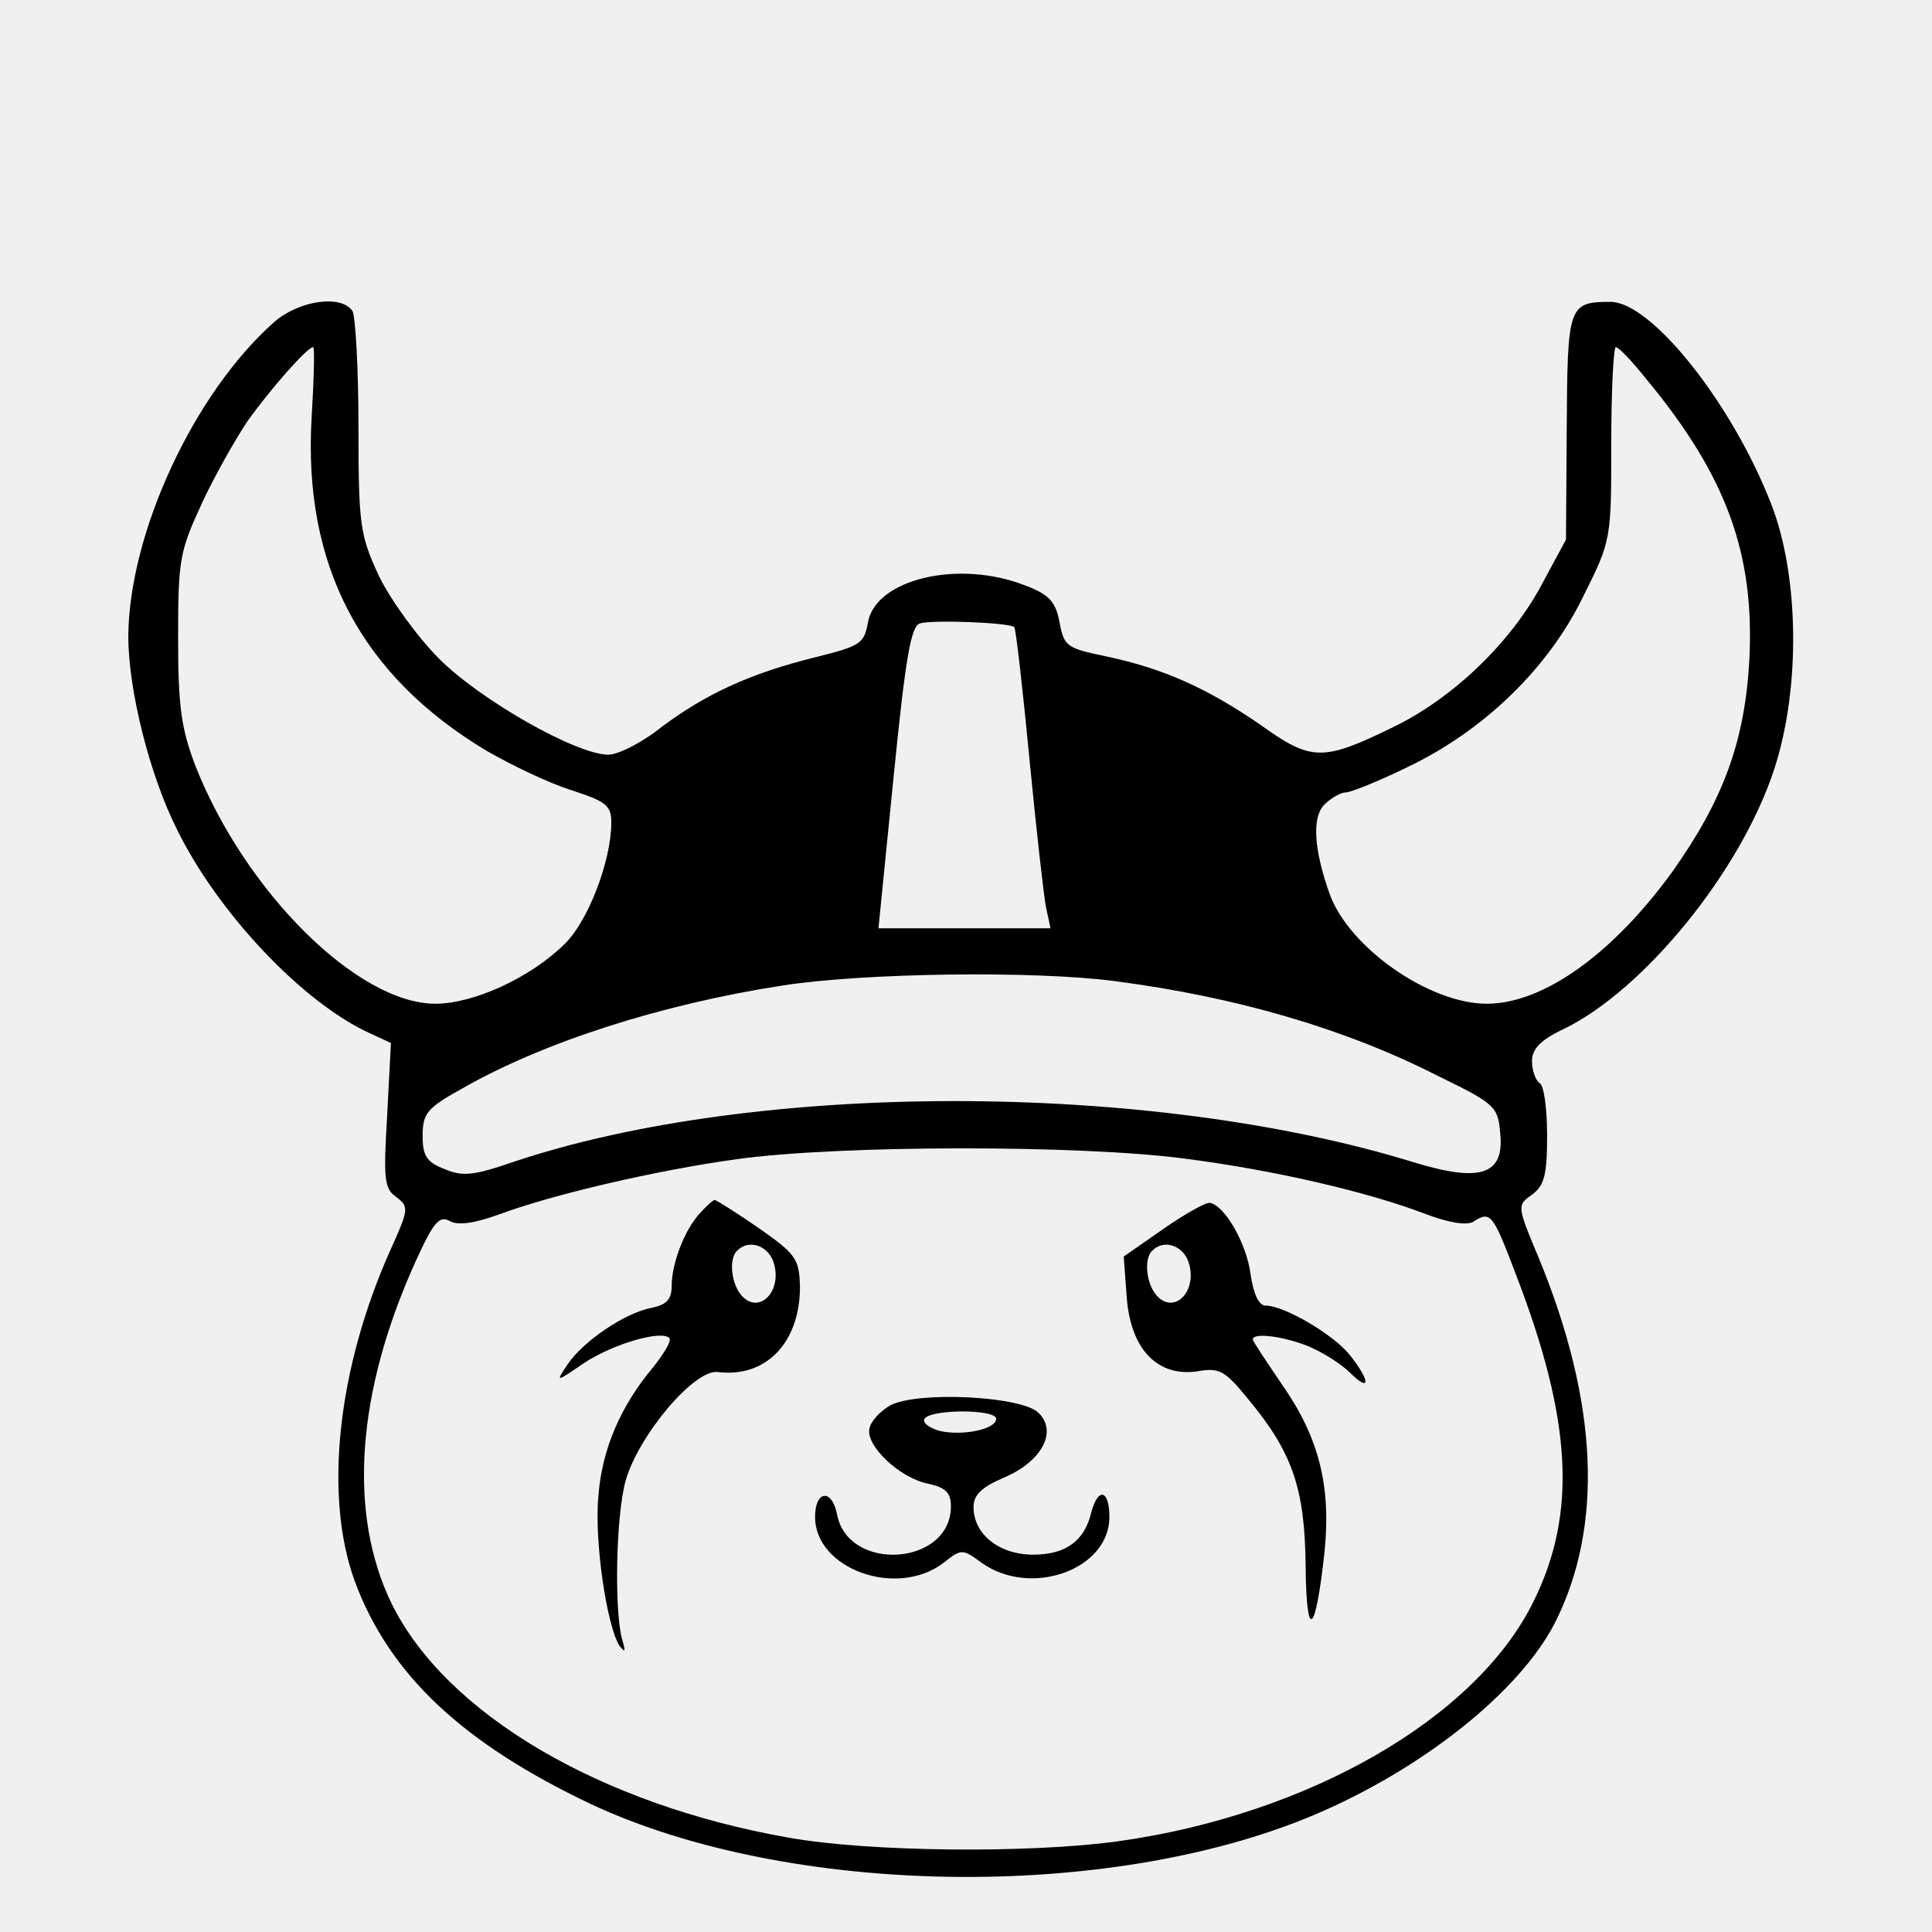
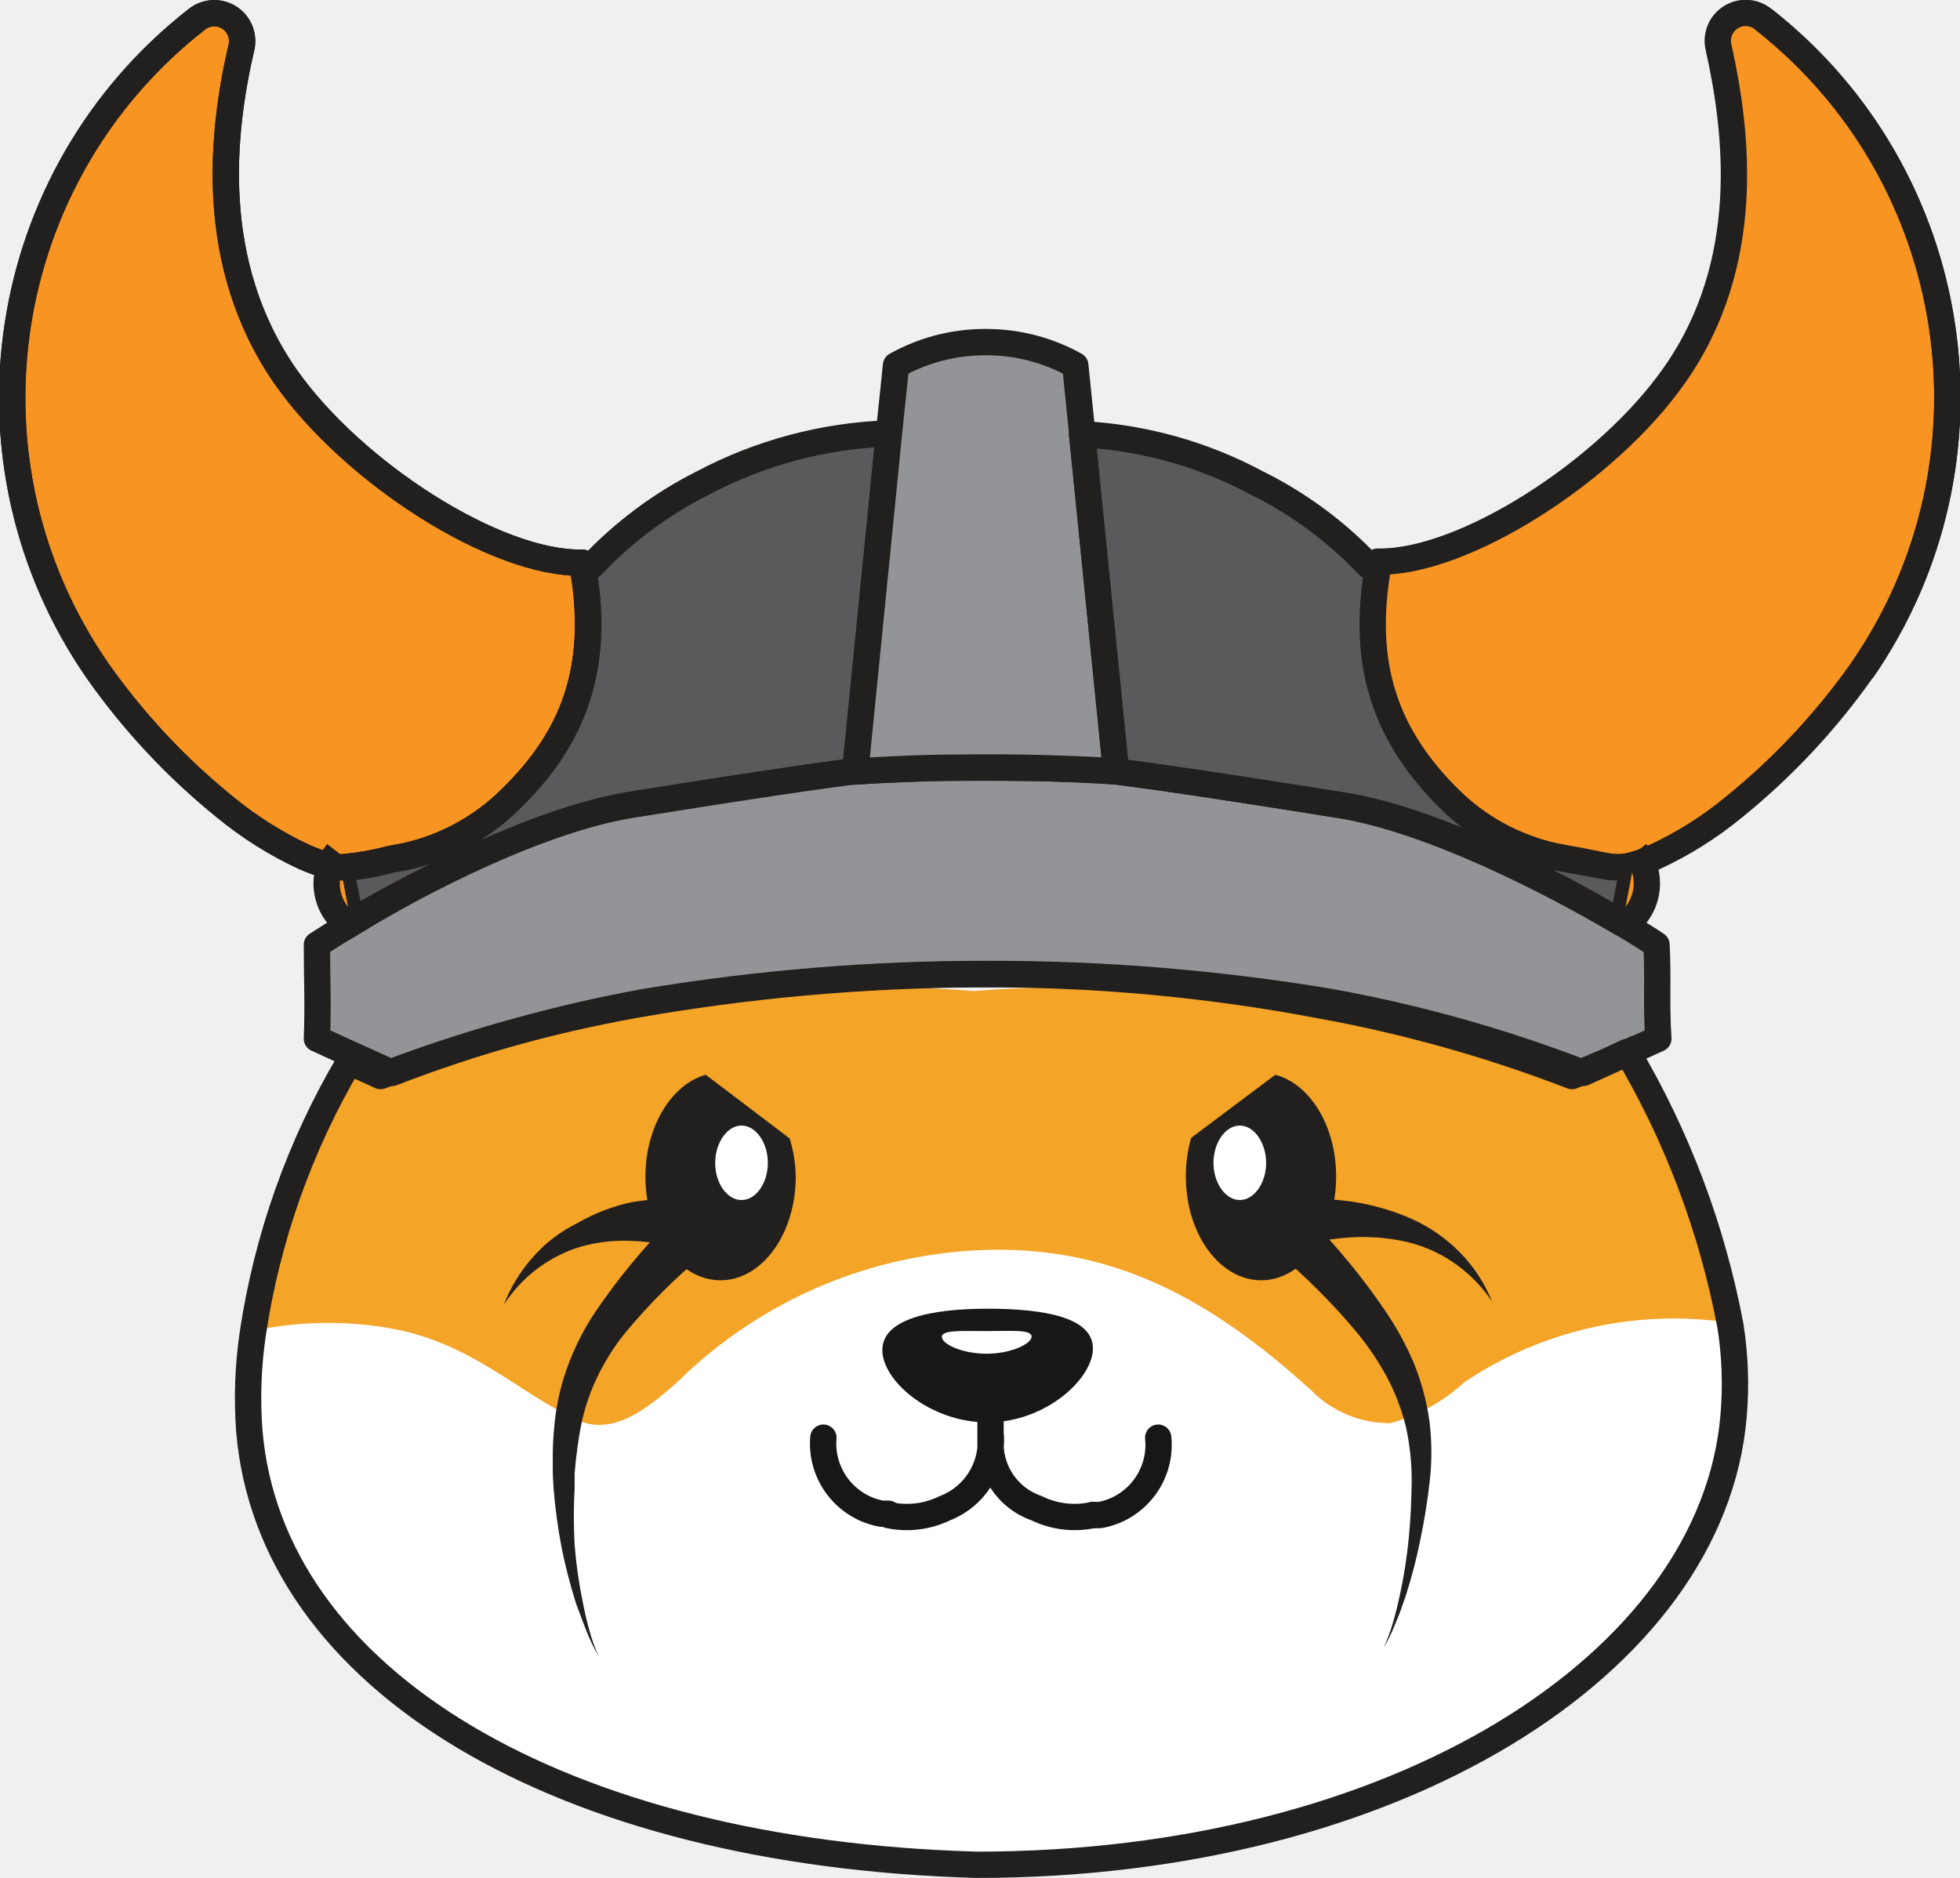
- <svg xmlns="http://www.w3.org/2000/svg" version="1.0" width="256pt" height="256pt" viewBox="0 0 256 256" preserveAspectRatio="xMidYMid meet">
-   <g transform="translate(0,256) scale(0.1,-0.1)" fill="#000000" stroke="none">
-     <path d="M363 2133 c-106 -94 -192 -279 -193 -416 0 -71 28 -183 64 -255 54 -111 168 -232 258 -272 l26 -12 -5 -96 c-5 -84 -4 -97 12 -108 17 -13 17 -16 -8 -71 -70 -157 -88 -325 -47 -438 46 -124 143 -215 314 -296 262 -122 684 -129 957 -14 144 61 272 163 319 254 65 128 58 292 -21 484 -29 69 -29 70 -9 84 16 12 20 25 20 78 0 35 -4 67 -10 70 -5 3 -10 16 -10 29 0 16 11 28 43 43 106 52 234 209 278 344 35 107 33 256 -4 351 -52 134 -159 268 -213 268 -56 0 -57 -5 -58 -167 l-1 -148 -34 -63 c-41 -75 -116 -147 -194 -185 -94 -46 -109 -46 -176 2 -71 49 -129 75 -204 91 -53 11 -57 13 -63 45 -5 27 -13 37 -45 49 -88 35 -199 9 -209 -49 -5 -28 -10 -31 -70 -46 -85 -21 -144 -48 -203 -92 -26 -21 -58 -37 -71 -37 -42 0 -169 72 -224 127 -29 29 -65 79 -80 110 -25 54 -27 67 -27 198 0 77 -4 146 -8 153 -15 22 -71 14 -104 -15z m50 -125 c-12 -197 65 -343 232 -443 33 -19 83 -43 112 -52 46 -15 53 -20 53 -43 0 -50 -30 -129 -61 -160 -45 -45 -121 -80 -172 -80 -103 0 -252 148 -318 315 -19 50 -23 79 -23 170 0 103 2 114 31 177 17 37 45 86 61 110 30 42 79 98 87 98 2 0 1 -42 -2 -92z m1769 49 c106 -128 143 -231 136 -371 -6 -108 -34 -185 -102 -281 -79 -109 -171 -175 -246 -175 -76 0 -182 74 -208 145 -21 59 -24 102 -7 119 9 9 22 16 28 16 7 0 44 15 83 34 100 48 185 130 231 224 38 76 38 76 38 204 0 70 3 128 6 128 4 0 22 -19 41 -43z m-838 -328 c2 -2 11 -80 20 -174 9 -93 19 -182 22 -197 l6 -28 -114 0 -114 0 20 200 c16 160 23 200 35 204 18 5 119 1 125 -5z m133 -469 c161 -21 305 -63 427 -125 78 -38 81 -41 84 -78 5 -54 -27 -64 -115 -37 -350 108 -873 108 -1194 0 -52 -18 -67 -19 -90 -9 -24 9 -29 18 -29 44 0 30 6 37 53 63 107 61 262 111 423 136 108 17 334 20 441 6z m91 -235 c118 -15 244 -44 322 -74 29 -11 53 -15 62 -10 23 15 26 11 56 -68 75 -194 82 -318 24 -435 -76 -155 -299 -283 -552 -318 -118 -16 -328 -14 -435 5 -250 44 -454 164 -526 310 -58 119 -47 279 31 452 24 53 32 63 46 55 11 -6 32 -3 63 8 72 27 209 59 317 74 137 19 454 19 592 1z" />
-     <path d="M927 952 c-20 -22 -37 -66 -37 -96 0 -18 -7 -25 -27 -29 -36 -7 -91 -45 -111 -75 -16 -24 -16 -24 22 2 38 25 102 44 113 33 3 -4 -7 -20 -21 -38 -43 -51 -68 -108 -73 -170 -6 -59 11 -174 28 -200 8 -10 8 -7 3 10 -10 39 -8 162 5 209 17 60 91 148 122 144 64 -8 109 39 109 113 -1 37 -5 43 -55 78 -29 20 -56 37 -58 37 -2 0 -11 -8 -20 -18z m99 -68 c9 -35 -18 -63 -40 -44 -16 13 -22 51 -9 63 16 16 43 6 49 -19z" />
-     <path d="M1542 932 l-53 -37 4 -54 c5 -69 41 -106 94 -98 29 5 36 1 67 -37 59 -71 75 -119 76 -221 1 -101 13 -92 25 18 9 87 -7 152 -56 222 -21 31 -39 58 -39 60 0 10 42 4 74 -9 19 -8 44 -24 55 -35 27 -27 27 -11 0 23 -21 27 -87 66 -112 66 -9 0 -16 15 -20 42 -5 39 -33 89 -53 94 -5 2 -33 -14 -62 -34z m34 -48 c9 -35 -18 -63 -40 -44 -16 13 -22 51 -9 63 16 16 43 6 49 -19z" />
-     <path d="M1180 698 c-14 -8 -26 -21 -28 -31 -5 -23 41 -66 78 -73 23 -5 30 -12 30 -30 0 -79 -137 -88 -151 -10 -7 34 -29 31 -29 -4 0 -69 108 -108 170 -61 24 19 25 19 51 0 65 -46 169 -9 169 61 0 36 -15 40 -24 6 -9 -38 -34 -56 -77 -56 -45 0 -79 27 -79 63 0 16 10 26 40 39 50 21 72 61 46 86 -22 22 -159 29 -196 10z m140 -18 c0 -14 -45 -23 -75 -16 -14 4 -23 11 -20 16 8 13 95 13 95 0z" />
+ <svg xmlns="http://www.w3.org/2000/svg" viewBox="0 0 74.46 71.36">
+   <defs>
+     <style>.cls-1{fill:#f4a427;}.cls-2{fill:#fff;}.cls-3{fill:#f79422;}.cls-4,.cls-7,.cls-8,.cls-9{fill:none;}.cls-4,.cls-7,.cls-8{stroke:#221f1f;}.cls-4,.cls-7,.cls-9{stroke-linejoin:round;}.cls-5{fill:#5a595c;}.cls-6{fill:#929497;}.cls-7,.cls-9{stroke-linecap:round;}.cls-8{stroke-miterlimit:10;}.cls-9{stroke:#171717;}.cls-10{fill:#171717;}.cls-11{fill:#221f1f;}</style>
+   </defs>
+   <g id="Layer_2" data-name="Layer 2">
+     <g id="Layer_4" data-name="Layer 4">
+       <path class="cls-1" d="M65.84,53.67c-.79,9.47-12,17.5-28.75,17.07h0c-15.8-.44-26.86-7-27.65-16.5a17.46,17.46,0,0,1,.13-3.66,28.41,28.41,0,0,1,3.68-10.35l1.18.54A52.89,52.89,0,0,1,24,38.07a59.77,59.77,0,0,1,13-.41h0a59.77,59.77,0,0,1,13,.41,52.89,52.89,0,0,1,9.63,2.7l1.18-.54.83-.38a31.79,31.79,0,0,1,3.91,10.42,14.13,14.13,0,0,1,.17,3.4" />
+       <path class="cls-2" d="M65.84,53.67C65.05,63.14,54,70.75,37.09,70.74h0c-15.8-.44-26.86-7-27.65-16.5a17.46,17.46,0,0,1,.13-3.66,13.6,13.6,0,0,1,5.11-.13c3.22.52,5,2.49,7.26,3.51,1.32.61,2.62-.39,3.82-1.47a17.45,17.45,0,0,1,11.92-5c4.53-.06,8.16,1.72,12.13,5.34a4.18,4.18,0,0,0,3,1.25,6.72,6.72,0,0,0,2.81-1.55,14.27,14.27,0,0,1,10.08-2.27,14.13,14.13,0,0,1,.17,3.4" />
+       <path class="cls-3" d="M19.41,30.34a8.19,8.19,0,0,1-4,2.19l-.59.11a10.62,10.62,0,0,1-1.87.32,2.91,2.91,0,0,1-.4-.05,6,6,0,0,1-1-.35,14,14,0,0,1-3-1.89,25.66,25.66,0,0,1-4.85-5.19A18.24,18.24,0,0,1,7.47.74a1.06,1.06,0,0,1,1.7,1.07C8.43,5,7.86,10,10.84,14.3c2.55,3.65,8,7.15,11.28,7.08.74,4-.37,6.68-2.71,9" />
+       <path class="cls-4" d="M19.41,30.34a8.19,8.19,0,0,1-4,2.19l-.59.11a10.62,10.62,0,0,1-1.87.32,2.91,2.91,0,0,1-.4-.05,6,6,0,0,1-1-.35,14,14,0,0,1-3-1.89,25.66,25.66,0,0,1-4.85-5.19A18.24,18.24,0,0,1,7.47.74a1.06,1.06,0,0,1,1.7,1.07C8.43,5,7.86,10,10.84,14.3c2.55,3.65,8,7.15,11.28,7.08C22.86,25.4,21.75,28.06,19.41,30.34Z" />
+       <path class="cls-5" d="M33.77,16.47,32.49,29.31h-.08c-2,.26-4.68.67-8.38,1.26-3.43.54-8,2.87-10.69,4.45L12.94,33a10.62,10.62,0,0,0,1.87-.32l.59-.11a8.19,8.19,0,0,0,4-2.19c2.34-2.28,3.45-4.94,2.71-9l.37.12a15.15,15.15,0,0,1,4.21-3.14,16.29,16.29,0,0,1,7.07-1.89" />
+       <path class="cls-4" d="M33.77,16.47,32.49,29.31h-.08c-2,.26-4.68.67-8.38,1.26-3.43.54-8,2.87-10.69,4.45L12.94,33a10.62,10.62,0,0,0,1.87-.32l.59-.11a8.19,8.19,0,0,0,4-2.19c2.34-2.28,3.45-4.94,2.71-9l.37.12a15.15,15.15,0,0,1,4.21-3.14A16.29,16.29,0,0,1,33.77,16.47Z" />
+       <path class="cls-6" d="M63,39.47l-.84.38h0l-.82.38-1.19.54a52.89,52.89,0,0,0-9.63-2.7,65.9,65.9,0,0,0-13-1.16h0a65.86,65.86,0,0,0-13,1.16,52.65,52.65,0,0,0-9.63,2.7c-.4-.18-.79-.37-1.19-.54l-1.66-.76c.05-1.4,0-2.17,0-3.57.34-.22.77-.5,1.28-.79a.57.57,0,0,1,.13-.08C16,33.45,20.6,31.12,24,30.58c3.7-.59,6.34-1,8.38-1.26,1.3-.08,2.67-.14,4.09-.15,2.08,0,4,0,5.9.14,2.05.26,4.71.67,8.46,1.27,3.47.54,8.11,2.92,10.77,4.5l.1.05c.49.29.9.55,1.23.77,0,1.4-.05,2.17,0,3.57" />
+       <path class="cls-7" d="M63,39.47l-.84.38h0l-.82.38-1.19.54a52.89,52.89,0,0,0-9.63-2.7,78.11,78.11,0,0,0-13-1.06h0a78.67,78.67,0,0,0-13,1.06,52.65,52.65,0,0,0-9.63,2.7c-.4-.18-.79-.37-1.19-.54l-1.66-.76c.05-1.4,0-2.17,0-3.57.34-.22.77-.5,1.28-.79a.57.57,0,0,1,.13-.08C16,33.45,20.6,31.12,24,30.58c3.7-.59,6.34-1,8.38-1.26,1.3-.08,2.67-.14,4.09-.15,2.08,0,4,0,5.9.14,2.05.26,4.71.67,8.46,1.27,3.47.54,8.11,2.92,10.77,4.5l.1.05c.49.29.9.55,1.23.77C63,37.3,62.91,38.07,63,39.47Z" />
+       <path class="cls-6" d="M42.4,29.31c-1.85-.11-3.82-.17-5.9-.14-1.42,0-2.79.07-4.09.15h.08l1.28-12.84.27-2.6A6.93,6.93,0,0,1,37.36,13h.16a6.94,6.94,0,0,1,3.33.88l.26,2.56v.07Z" />
+       <path class="cls-7" d="M42.4,29.31c-1.85-.11-3.82-.17-5.9-.14-1.42,0-2.79.07-4.09.15h.08l1.28-12.84.27-2.6A6.93,6.93,0,0,1,37.36,13h.16a6.94,6.94,0,0,1,3.33.88l.26,2.56v.07Z" />
+       <line class="cls-7" x1="62.12" y1="39.85" x2="62.12" y2="39.85" />
+       <path class="cls-7" d="M65.86,53.79C65.07,63.26,53,70.86,37.11,70.86h0c-15.8-.44-26.85-7-27.64-16.5a16.83,16.83,0,0,1,.13-3.66,28.59,28.59,0,0,1,3.67-10.35l1.19.54a52.89,52.89,0,0,1,9.63-2.7,77.3,77.3,0,0,1,13-1.17h0a67.35,67.35,0,0,1,13,1.17,52.65,52.65,0,0,1,9.63,2.7L61,40.35l.82-.38a32.1,32.1,0,0,1,3.92,10.42A14.13,14.13,0,0,1,65.86,53.79Z" />
+       <path class="cls-3" d="M70.73,25.48a25.93,25.93,0,0,1-4.86,5.19,14,14,0,0,1-3,1.89l-.51.21-.32.1c-.71.2-1.07,0-2.41-.23l-.59-.11a8.23,8.23,0,0,1-4-2.19c-2.34-2.28-3.45-4.94-2.7-9,3.24.07,8.72-3.43,11.27-7.08C66.61,10,66,5,65.29,1.81A1.06,1.06,0,0,1,67,.74a18.25,18.25,0,0,1,3.74,24.74" />
+       <path class="cls-4" d="M70.73,25.48a25.93,25.93,0,0,1-4.86,5.19,14,14,0,0,1-3,1.89l-.51.21-.32.1c-.71.2-1.07,0-2.41-.23l-.59-.11a8.23,8.23,0,0,1-4-2.19c-2.34-2.28-3.45-4.94-2.7-9,3.24.07,8.72-3.43,11.27-7.08C66.61,10,66,5,65.29,1.81A1.06,1.06,0,0,1,67,.74,18.25,18.25,0,0,1,70.73,25.48Z" />
+       <path class="cls-5" d="M62.06,32.87l-.43,2.21c-2.66-1.58-7.3-4-10.77-4.5-3.75-.6-6.41-1-8.46-1.27L41.11,16.5a15.84,15.84,0,0,1,6.65,1.86A15,15,0,0,1,52,21.5l.38-.12c-.75,4,.36,6.68,2.7,9a8.23,8.23,0,0,0,4,2.19c.09,0,.5.2.59.22a4.43,4.43,0,0,0,2.41.12" />
+       <path class="cls-4" d="M62.06,32.87l-.43,2.21c-2.66-1.58-7.3-4-10.77-4.5-3.75-.6-6.41-1-8.46-1.27L41.11,16.5a15.84,15.84,0,0,1,6.65,1.86A15,15,0,0,1,52,21.5l.38-.12c-.75,4,.36,6.68,2.7,9a8.23,8.23,0,0,0,4,2.19l.59.11C61,32.9,61.35,33.07,62.06,32.87Z" />
+       <path class="cls-4" d="M41.11,16.5l-.42,0" />
+       <path class="cls-3" d="M62.15,32.38a1.92,1.92,0,0,1-.54,2.85" />
+       <path class="cls-8" d="M62.15,32.38a1.92,1.92,0,0,1-.54,2.85" />
+       <path class="cls-3" d="M12.82,32.38a1.92,1.92,0,0,0,.55,2.85" />
+       <path class="cls-8" d="M12.82,32.38a1.92,1.92,0,0,0,.55,2.85" />
+       <path class="cls-9" d="M33.75,57.57a3.3,3.3,0,0,0,2.15-.26,2.73,2.73,0,0,0,1.74-2.7,2.6,2.6,0,0,0,1.74,2.7,3.28,3.28,0,0,0,2.14.26" />
+       <path class="cls-10" d="M41.52,51.24c0,1.16-1.81,2.81-4,2.81s-4-1.58-4-2.75,1.81-1.57,4-1.57,4,.34,4,1.51" />
+       <path class="cls-2" d="M39.19,50.79c0,.27-.77.65-1.71.65s-1.7-.37-1.7-.64.76-.22,1.7-.22,1.71-.07,1.71.21" />
+       <path class="cls-9" d="M31.28,54.63a2.71,2.71,0,0,0,2.21,2.89l.26,0" />
+       <path class="cls-9" d="M37.63,53.24c0,.52,0,.88,0,1.37" />
+       <path class="cls-9" d="M41.52,57.57l.27,0A2.71,2.71,0,0,0,44,54.63" />
+       <path class="cls-4" d="M67,.74a18.25,18.25,0,0,1,3.74,24.74" />
+       <path class="cls-4" d="M19.41,30.34a8.19,8.19,0,0,1-4,2.19l-.59.11a10.62,10.62,0,0,1-1.87.32,2.91,2.91,0,0,1-.4-.05,6,6,0,0,1-1-.35,14,14,0,0,1-3-1.89,25.66,25.66,0,0,1-4.85-5.19A18.24,18.24,0,0,1,7.47.74a1.06,1.06,0,0,1,1.7,1.07C8.43,5,7.86,10,10.84,14.3c2.55,3.65,8,7.15,11.28,7.08C22.86,25.4,21.75,28.06,19.41,30.34Z" />
+       <path class="cls-11" d="M30.23,44.71c0,2.18-1.28,3.94-2.86,3.94s-2.85-1.76-2.85-3.94c0-1.91,1-3.51,2.29-3.87L30,43.26A5.24,5.24,0,0,1,30.23,44.71Z" />
+       <path class="cls-2" d="M29.17,44.19c0,.77-.45,1.41-1,1.41s-1-.64-1-1.41.46-1.42,1-1.42,1,.64,1,1.42" />
+       <path class="cls-11" d="M26.74,47.66a22.51,22.51,0,0,0-3,3,8.65,8.65,0,0,0-1.09,1.75,7.74,7.74,0,0,0-.62,2c-.06.34-.11.7-.15,1.05l-.05.54,0,.54a19.65,19.65,0,0,0,0,2.17,17.44,17.44,0,0,0,.31,2.17c.07.36.15.72.25,1.07a6.08,6.08,0,0,0,.36,1,6.59,6.59,0,0,1-.48-1c-.14-.34-.26-.69-.38-1a19.72,19.72,0,0,1-.56-2.17,20.61,20.61,0,0,1-.3-2.23L21,56v-.57a10.87,10.87,0,0,1,.05-1.14,8.84,8.84,0,0,1,.49-2.3,9.82,9.82,0,0,1,1.05-2.1,24.49,24.49,0,0,1,2.91-3.54.91.91,0,0,1,1.31,1.26l-.06.06Z" />
+       <path class="cls-11" d="M26.08,47.37a.52.52,0,0,1-.21,0l-.12,0-.23,0-.46-.1a5.9,5.9,0,0,0-.93-.11,6.18,6.18,0,0,0-1.87.16,4.82,4.82,0,0,0-.9.32,5.3,5.3,0,0,0-2.22,1.94,5.86,5.86,0,0,1,1.08-1.78,5.46,5.46,0,0,1,.78-.74,5.57,5.57,0,0,1,.93-.58A7.14,7.14,0,0,1,24,45.68a10.46,10.46,0,0,1,1.11-.12c.19,0,.38,0,.56,0h.41s.09,0,0,0a.91.91,0,1,1-.08,1.81" />
+       <path class="cls-11" d="M50.76,44.71c0,2.18-1.28,3.94-2.85,3.94s-2.86-1.76-2.86-3.94a5.33,5.33,0,0,1,.2-1.47l3.2-2.4C49.77,41.19,50.76,42.79,50.76,44.71Z" />
+       <path class="cls-2" d="M46.1,44.19c0,.77.46,1.41,1,1.41s1-.64,1-1.41-.46-1.42-1-1.42-1,.64-1,1.42" />
+       <path class="cls-11" d="M49.78,46.34a24.69,24.69,0,0,1,2.85,3.48,11.2,11.2,0,0,1,1.09,2,9.18,9.18,0,0,1,.59,2.23,9.58,9.58,0,0,1,0,2.27c-.08.73-.2,1.46-.35,2.18a19.41,19.41,0,0,1-.55,2.12c-.12.35-.23.69-.37,1a6.36,6.36,0,0,1-.48,1,6.87,6.87,0,0,0,.37-1c.1-.34.18-.69.26-1.05a19.23,19.23,0,0,0,.33-2.13c.07-.72.1-1.44.11-2.15a9.44,9.44,0,0,0-.22-2.07,8,8,0,0,0-.73-1.91,10.8,10.8,0,0,0-1.15-1.7,24,24,0,0,0-3-3h0a.91.91,0,0,1,1.18-1.38l.07.06" />
+       <path class="cls-11" d="M49.12,45.56s0,0,0,0h.49a5.61,5.61,0,0,1,.58,0,11.11,11.11,0,0,1,1.16.1,8.7,8.7,0,0,1,2.24.64,6,6,0,0,1,1.88,1.3,5.69,5.69,0,0,1,1.21,1.85,5.49,5.49,0,0,0-1.5-1.5,5.27,5.27,0,0,0-1.88-.79,7.59,7.59,0,0,0-2-.14,8.52,8.52,0,0,0-1,.12l-.5.1-.24,0-.13,0h-.08l-.13,0a.91.91,0,1,1-.08-1.81" />
+     </g>
  </g>
</svg>
